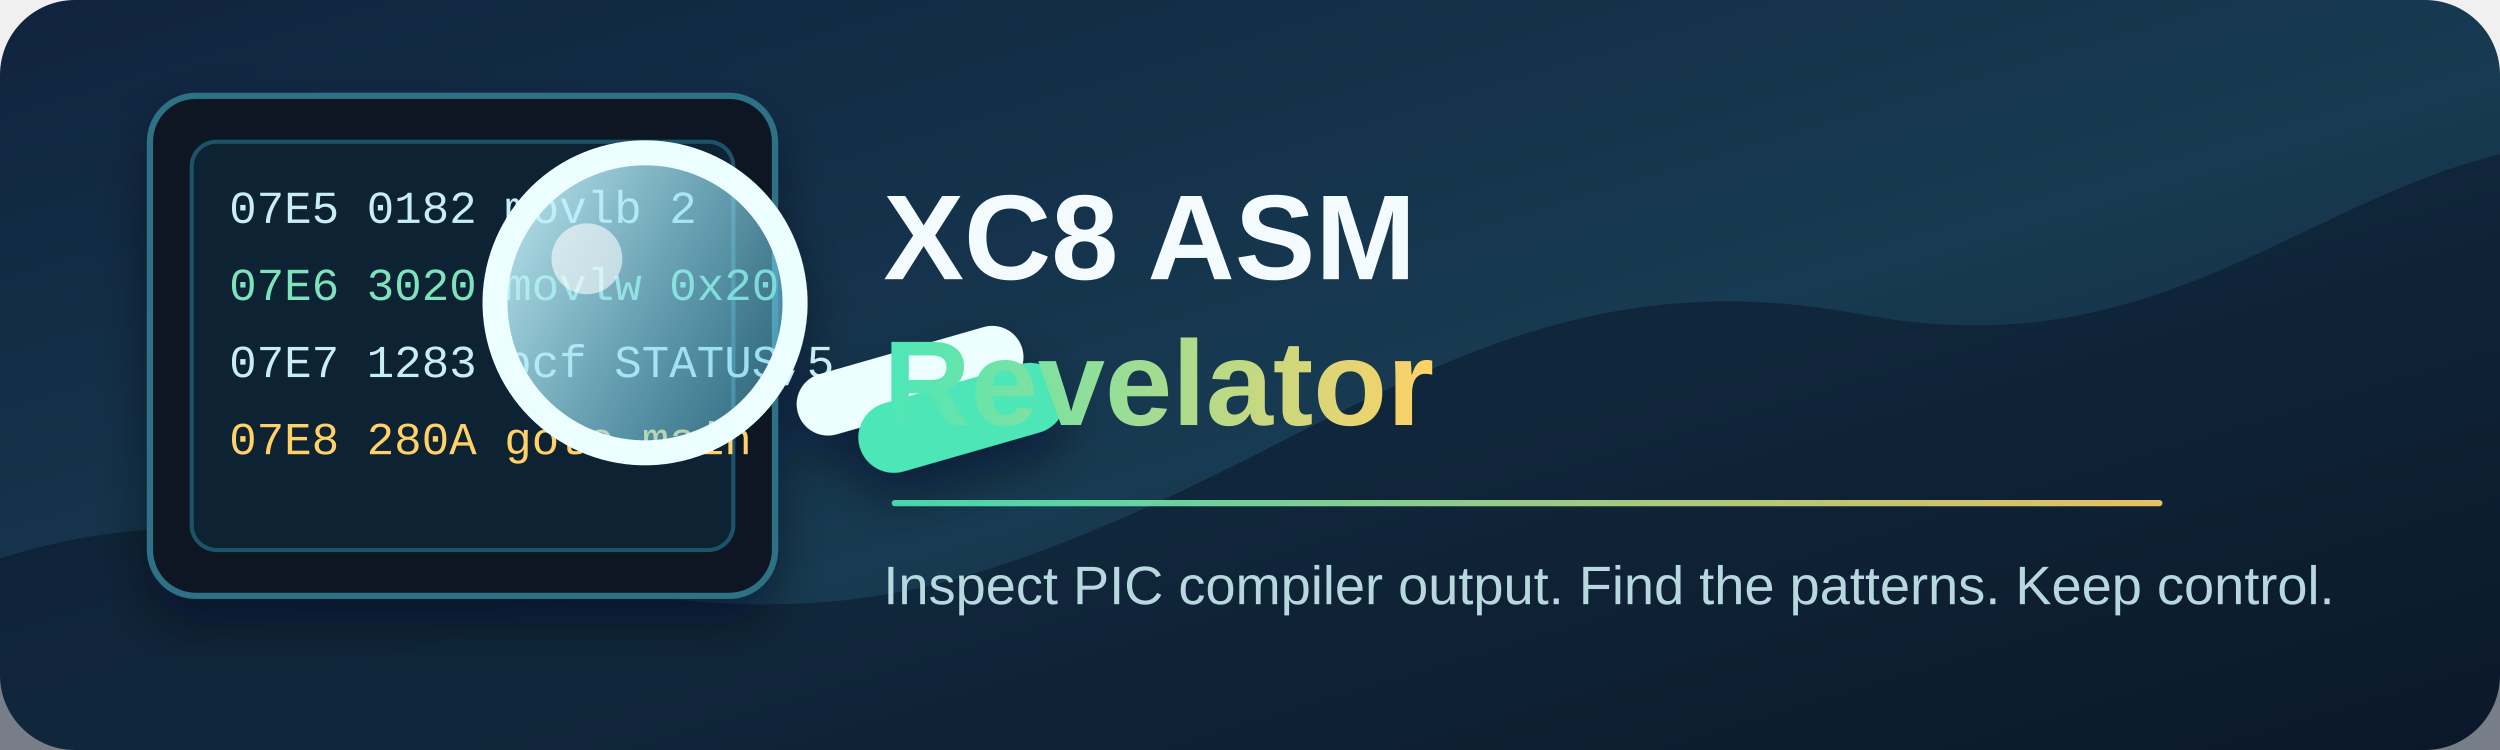
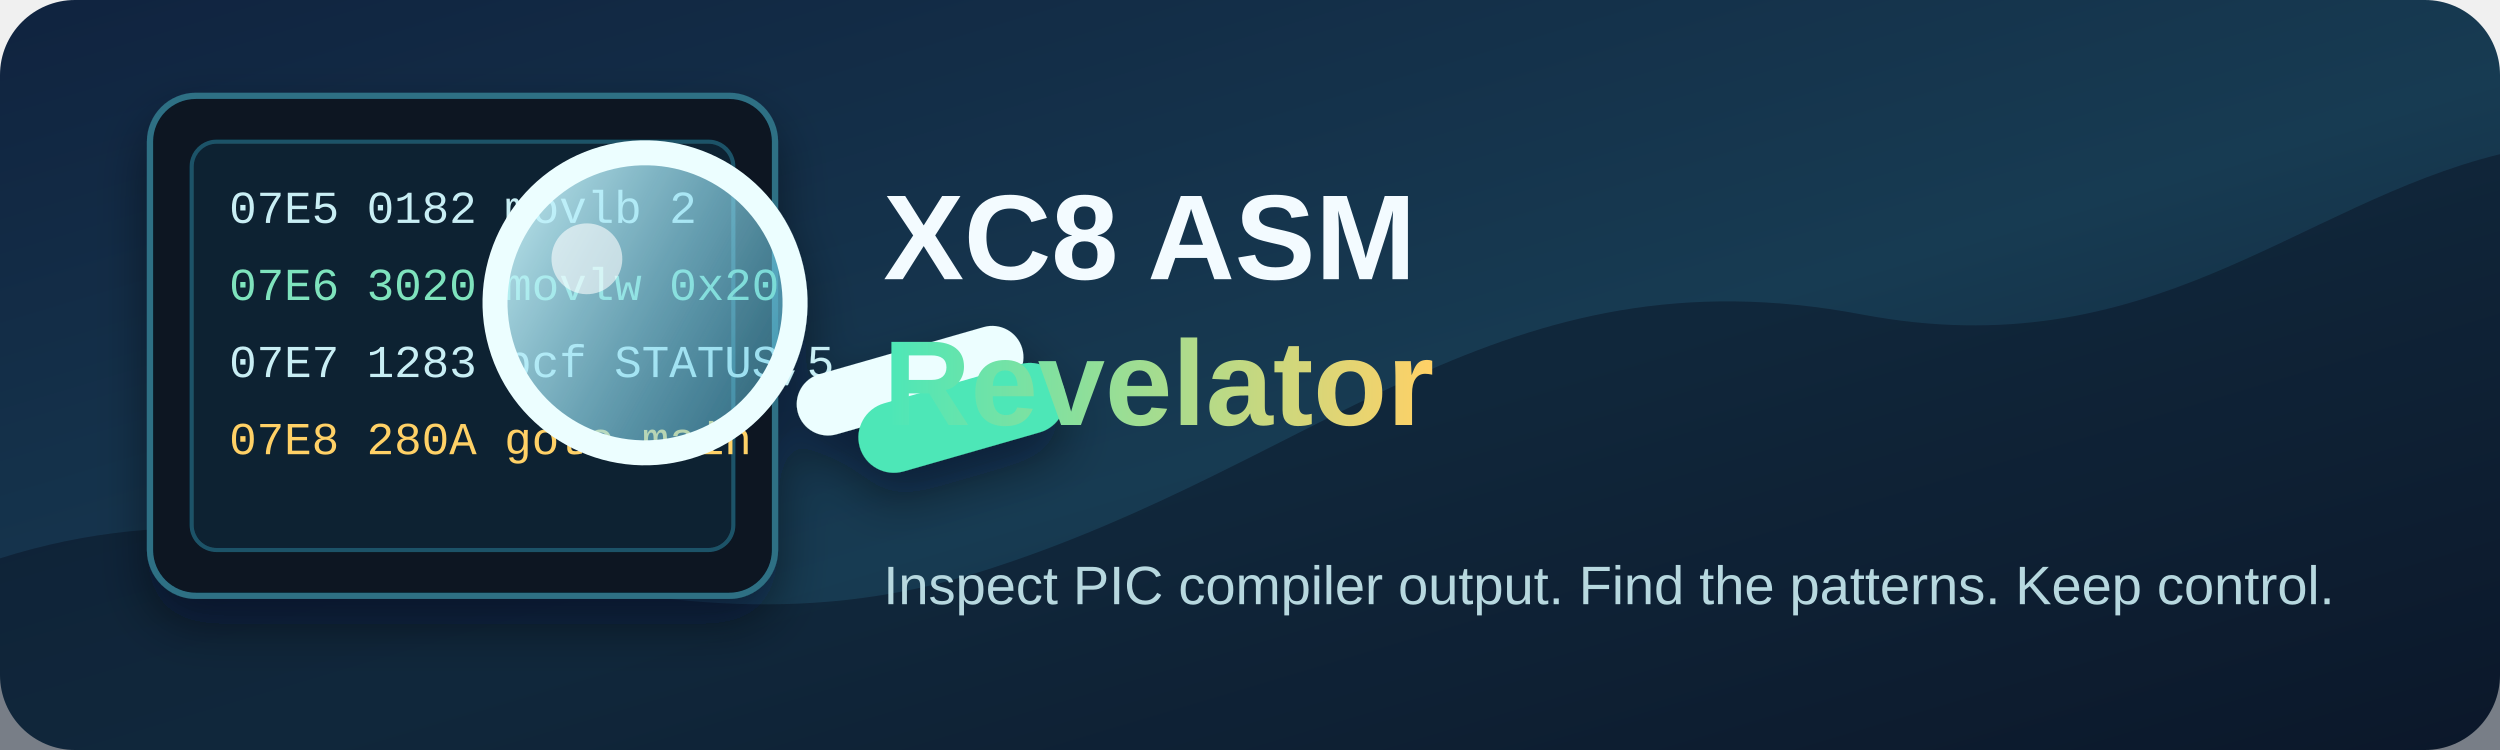
<svg xmlns="http://www.w3.org/2000/svg" width="1200" height="360" viewBox="0 0 1200 360" role="img" aria-labelledby="title desc">
  <defs>
    <linearGradient id="bg" x1="0" y1="0" x2="1" y2="1">
      <stop offset="0" stop-color="#10233f" />
      <stop offset="0.55" stop-color="#173b52" />
      <stop offset="1" stop-color="#0d1a2e" />
    </linearGradient>
    <linearGradient id="lens" x1="0" y1="0" x2="1" y2="1">
      <stop offset="0" stop-color="#d7fbff" stop-opacity="0.96" />
      <stop offset="1" stop-color="#57c7e8" stop-opacity="0.38" />
    </linearGradient>
    <linearGradient id="accent" x1="0" y1="0" x2="1" y2="0">
      <stop offset="0" stop-color="#4ee7b7" />
      <stop offset="1" stop-color="#ffd166" />
    </linearGradient>
    <filter id="shadow" x="-20%" y="-20%" width="140%" height="140%">
      <feDropShadow dx="0" dy="12" stdDeviation="12" flood-color="#06111f" flood-opacity="0.45" />
    </filter>
  </defs>
  <rect width="1200" height="360" rx="36" fill="url(#bg)" />
  <path d="M0 268 C170 214 292 331 472 274 C636 222 720 118 894 151 C1032 177 1102 98 1200 74 L1200 360 L0 360 Z" fill="#0a1526" opacity="0.52" />
  <g transform="translate(72 46)" filter="url(#shadow)">
    <rect x="0" y="0" width="300" height="240" rx="22" fill="#071522" stroke="#2e6f84" stroke-width="3" />
    <rect x="20" y="22" width="260" height="196" rx="12" fill="#0d2030" stroke="#1f5367" stroke-width="2" />
    <g font-family="Consolas, 'Courier New', monospace" font-size="22" fill="#c8eef4">
      <text x="38" y="61">07E5 0182  movlb 2</text>
      <text x="38" y="98" fill="#7ee3bd">07E6 3020  movlw 0x20</text>
      <text x="38" y="135">07E7 1283  bcf STATUS,5</text>
      <text x="38" y="172" fill="#ffd166">07E8 280A  goto main</text>
    </g>
    <g transform="translate(134 50) rotate(-16)">
      <circle cx="86" cy="76" r="72" fill="url(#lens)" stroke="#ecfeff" stroke-width="12" />
      <circle cx="65" cy="48" r="17" fill="#ffffff" opacity="0.58" />
      <rect x="142" y="132" width="112" height="30" rx="15" fill="#ecfeff" />
      <rect x="166" y="154" width="102" height="34" rx="17" fill="#4ee7b7" />
    </g>
  </g>
  <g transform="translate(424 72)">
    <text x="0" y="62" font-family="Segoe UI, Arial, sans-serif" font-size="58" font-weight="800" fill="#f3fbff">XC8 ASM</text>
    <text x="0" y="132" font-family="Segoe UI, Arial, sans-serif" font-size="58" font-weight="800" fill="url(#accent)">Revelator</text>
-     <rect x="4" y="168" width="610" height="3" rx="1.5" fill="url(#accent)" opacity="0.9" />
    <text x="0" y="218" font-family="Segoe UI, Arial, sans-serif" font-size="26" fill="#b7d8df">Inspect PIC compiler output. Find the patterns. Keep control.</text>
  </g>
</svg>
